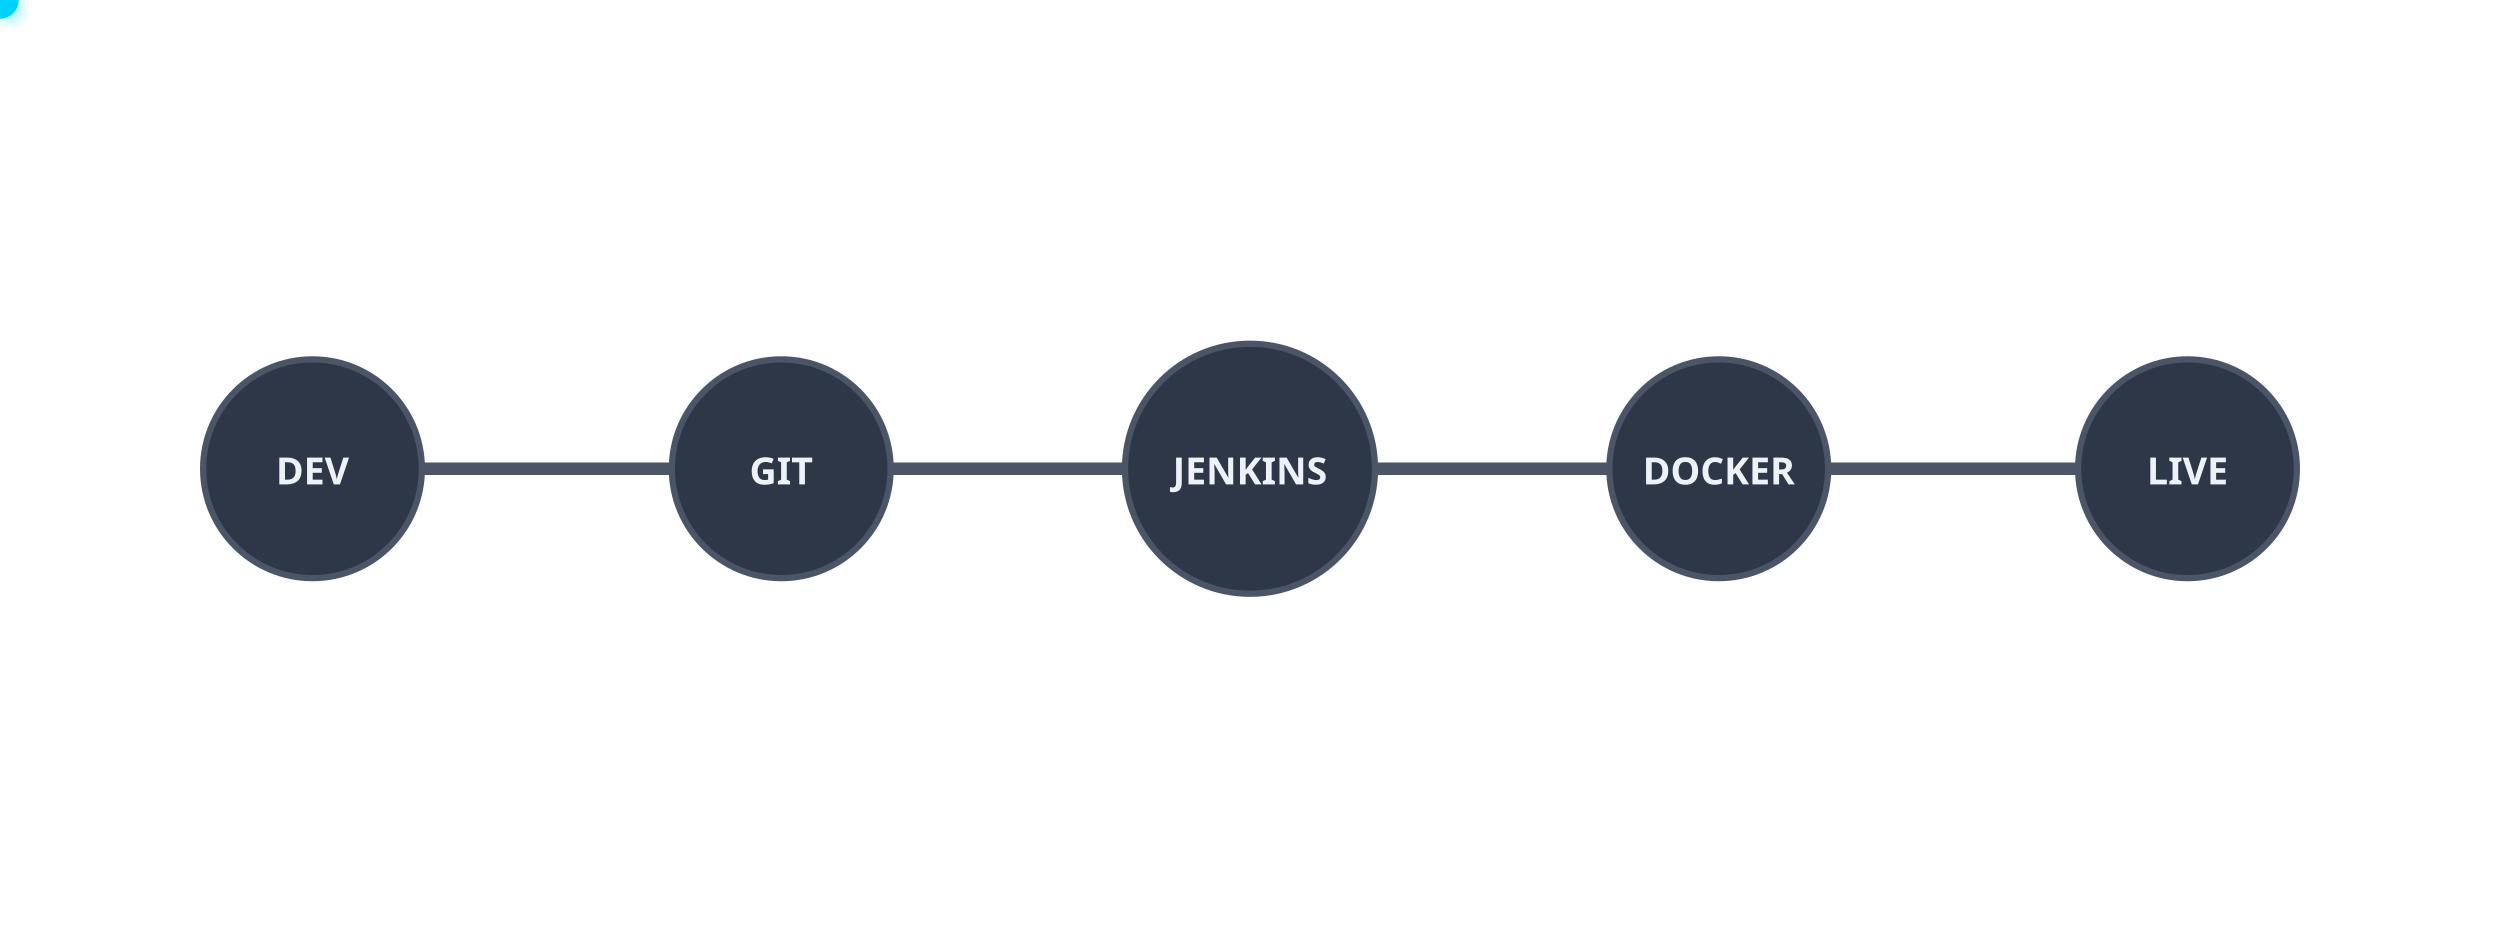
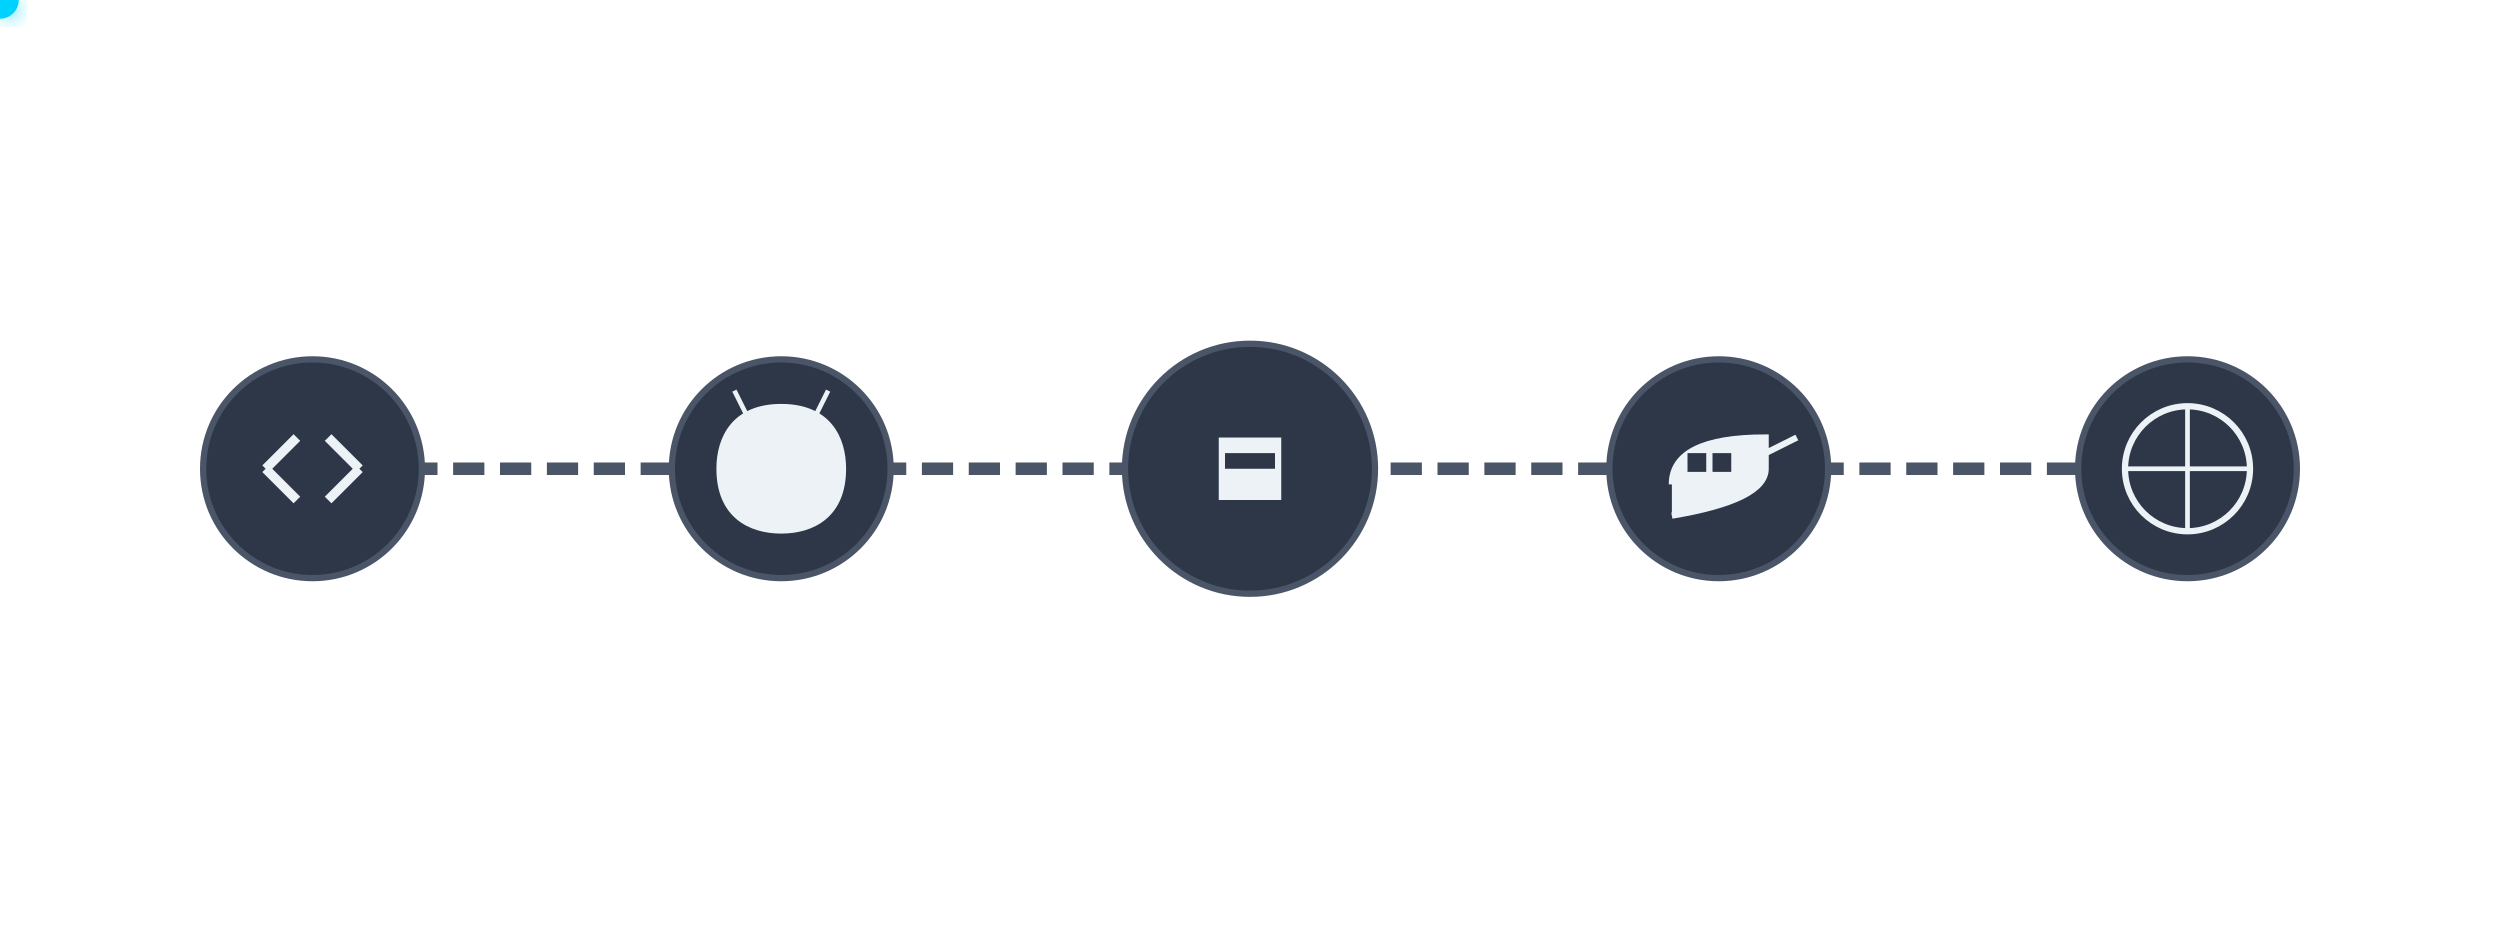
<svg xmlns="http://www.w3.org/2000/svg" width="800" height="300" viewBox="0 0 800 300">
  <defs>
-     <linearGradient id="grad1" x1="0%" y1="0%" x2="100%" y2="0%">
-       <stop offset="0%" style="stop-color:#9013FE;stop-opacity:1" />
-       <stop offset="100%" style="stop-color:#00D2FF;stop-opacity:1" />
-     </linearGradient>
    <filter id="glow" x="-20%" y="-20%" width="140%" height="140%">
      <feGaussianBlur stdDeviation="3" result="blur" />
      <feComposite in="SourceGraphic" in2="blur" operator="over" />
    </filter>
  </defs>
  <style>
    .node { fill: #2D3748; stroke: #4A5568; stroke-width: 2; }
-     .label { fill: #EDF2F7; font-family: 'Segoe UI', Tahoma, Geneva, Verdana, sans-serif; font-size: 12px; font-weight: bold; text-anchor: middle; }
+     .icon { fill: #EDF2F7; stroke: #EDF2F7; stroke-width: 1.5; fill-rule: evenodd; }
    .pulse { fill: #00D2FF; filter: url(#glow); }
    
    @keyframes move {
      0% { offset-distance: 0%; opacity: 0; }
      10% { opacity: 1; }
      90% { opacity: 1; }
      100% { offset-distance: 100%; opacity: 0; }
    }
    
-     .data-packet {
-       width: 10px; height: 10px; fill: #00D2FF;
-       motion-path: path('M 100 150 L 250 150 L 400 150 L 550 150 L 700 150');
-       animation: move 5s infinite linear;
-     }
- 
    @keyframes nodePulse {
      0%, 100% { transform: scale(1); }
      50% { transform: scale(1.1); stroke: #00D2FF; }
    }
    
    .n1 { animation: nodePulse 5s infinite 0s; transform-origin: 100px 150px; }
-     .n2 { animation: nodePulse 5s infinite 1.25s; transform-origin: 250px 150px; }
-     .n3 { animation: nodePulse 5s infinite 2.5s; transform-origin: 400px 150px; }
-     .n4 { animation: nodePulse 5s infinite 3.75s; transform-origin: 550px 150px; }
-     .n5 { animation: nodePulse 5s infinite 5s; transform-origin: 700px 150px; }
+     .n2 { animation: nodePulse 5s infinite 1s; transform-origin: 250px 150px; }
+     .n3 { animation: nodePulse 5s infinite 2s; transform-origin: 400px 150px; }
+     .n4 { animation: nodePulse 5s infinite 3s; transform-origin: 550px 150px; }
+     .n5 { animation: nodePulse 5s infinite 4s; transform-origin: 700px 150px; }
  </style>
-   <path d="M 100 150 L 700 150" stroke="#4A5568" stroke-width="4" fill="none" />
+   <path d="M 100 150 L 700 150" stroke="#4A5568" stroke-width="4" stroke-dasharray="10 5" fill="none">
+     <animate attributeName="stroke-dashoffset" from="0" to="15" dur="1s" repeatCount="indefinite" />
+   </path>
  <g class="n1">
    <circle cx="100" cy="150" r="35" class="node" />
-     <text x="100" y="155" class="label">DEV</text>
+     <path d="M 85 150 L 95 140 M 85 150 L 95 160 M 115 150 L 105 140 M 115 150 L 105 160" stroke="#EDF2F7" stroke-width="3" fill="none" />
  </g>
  <g class="n2">
    <circle cx="250" cy="150" r="35" class="node" />
-     <text x="250" y="155" class="label">GIT</text>
+     <path d="M 250 130 C 235 130 230 140 230 150 C 230 165 240 170 250 170 C 260 170 270 165 270 150 C 270 140 265 130 250 130 M 240 135 L 235 125 M 260 135 L 265 125" class="icon" />
  </g>
  <g class="n3">
    <circle cx="400" cy="150" r="40" class="node" />
-     <text x="400" y="155" class="label">JENKINS</text>
+     <path d="M 390 140 L 410 140 L 410 160 L 390 160 Z M 390 160 L 380 170 M 410 160 L 420 170" fill="#EDF2F7" />
+     <rect x="392" y="145" width="16" height="5" fill="#2D3748" />
  </g>
  <g class="n4">
    <circle cx="550" cy="150" r="35" class="node" />
-     <text x="550" y="155" class="label">DOCKER</text>
+     <path d="M 535 155 Q 535 140 565 140 L 565 150 Q 565 160 535 165 M 565 145 L 575 140" fill="#EDF2F7" stroke="#EDF2F7" stroke-width="2" />
+     <rect x="540" y="145" width="6" height="6" fill="#2D3748" />
+     <rect x="548" y="145" width="6" height="6" fill="#2D3748" />
  </g>
  <g class="n5">
    <circle cx="700" cy="150" r="35" class="node" />
-     <text x="700" y="155" class="label">LIVE</text>
+     <circle cx="700" cy="150" r="20" stroke="#EDF2F7" stroke-width="2" fill="none" />
+     <path d="M 680 150 L 720 150 M 700 130 L 700 170" stroke="#EDF2F7" stroke-width="1.5" />
  </g>
  <circle r="6" class="pulse">
    <animateMotion dur="5s" repeatCount="indefinite" path="M 100 150 L 250 150 L 400 150 L 550 150 L 700 150" />
  </circle>
</svg>
